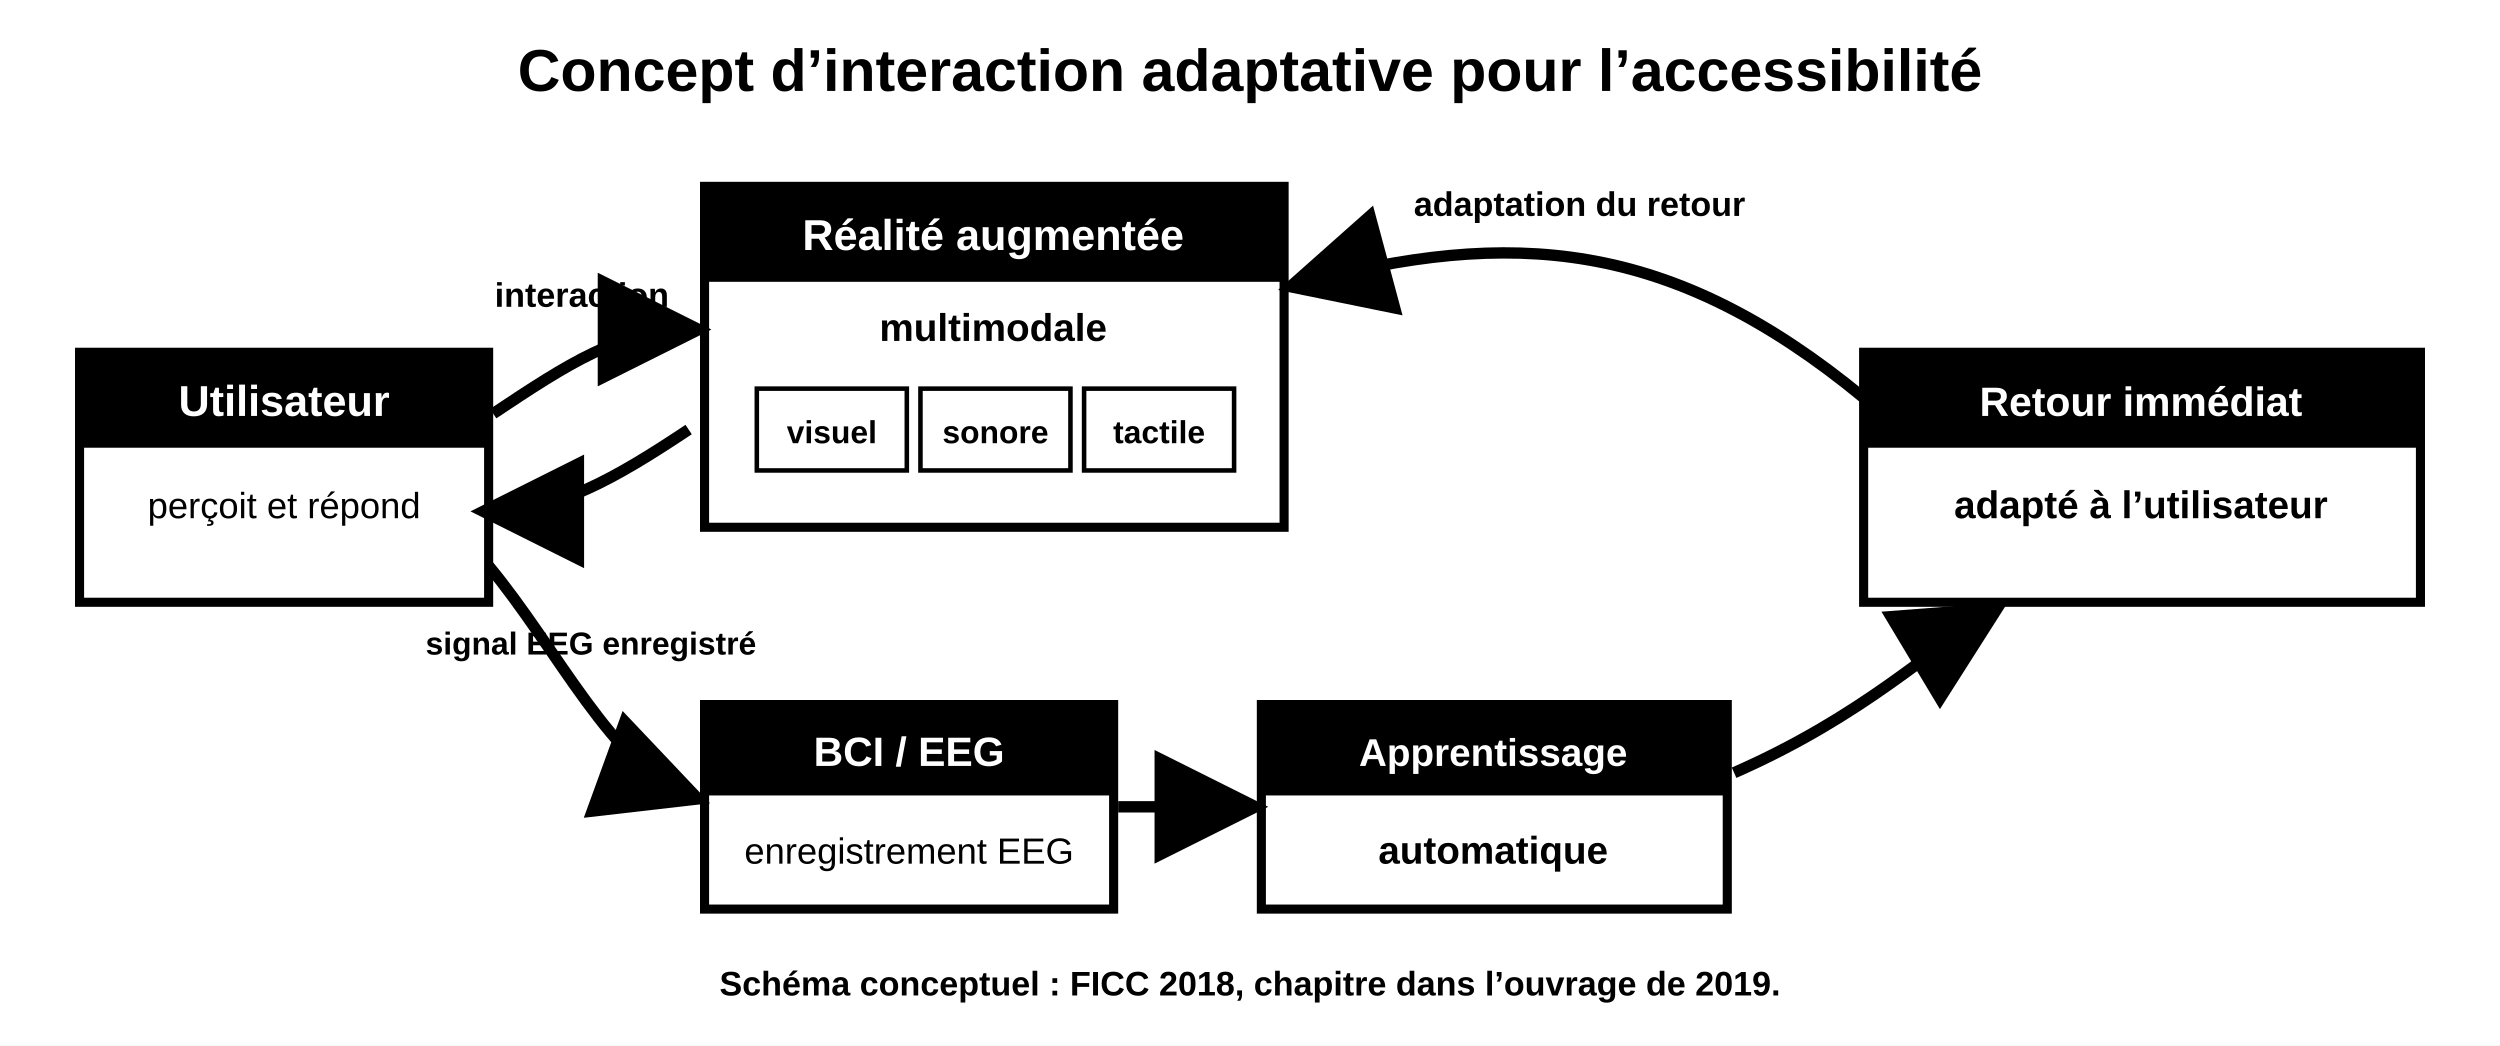
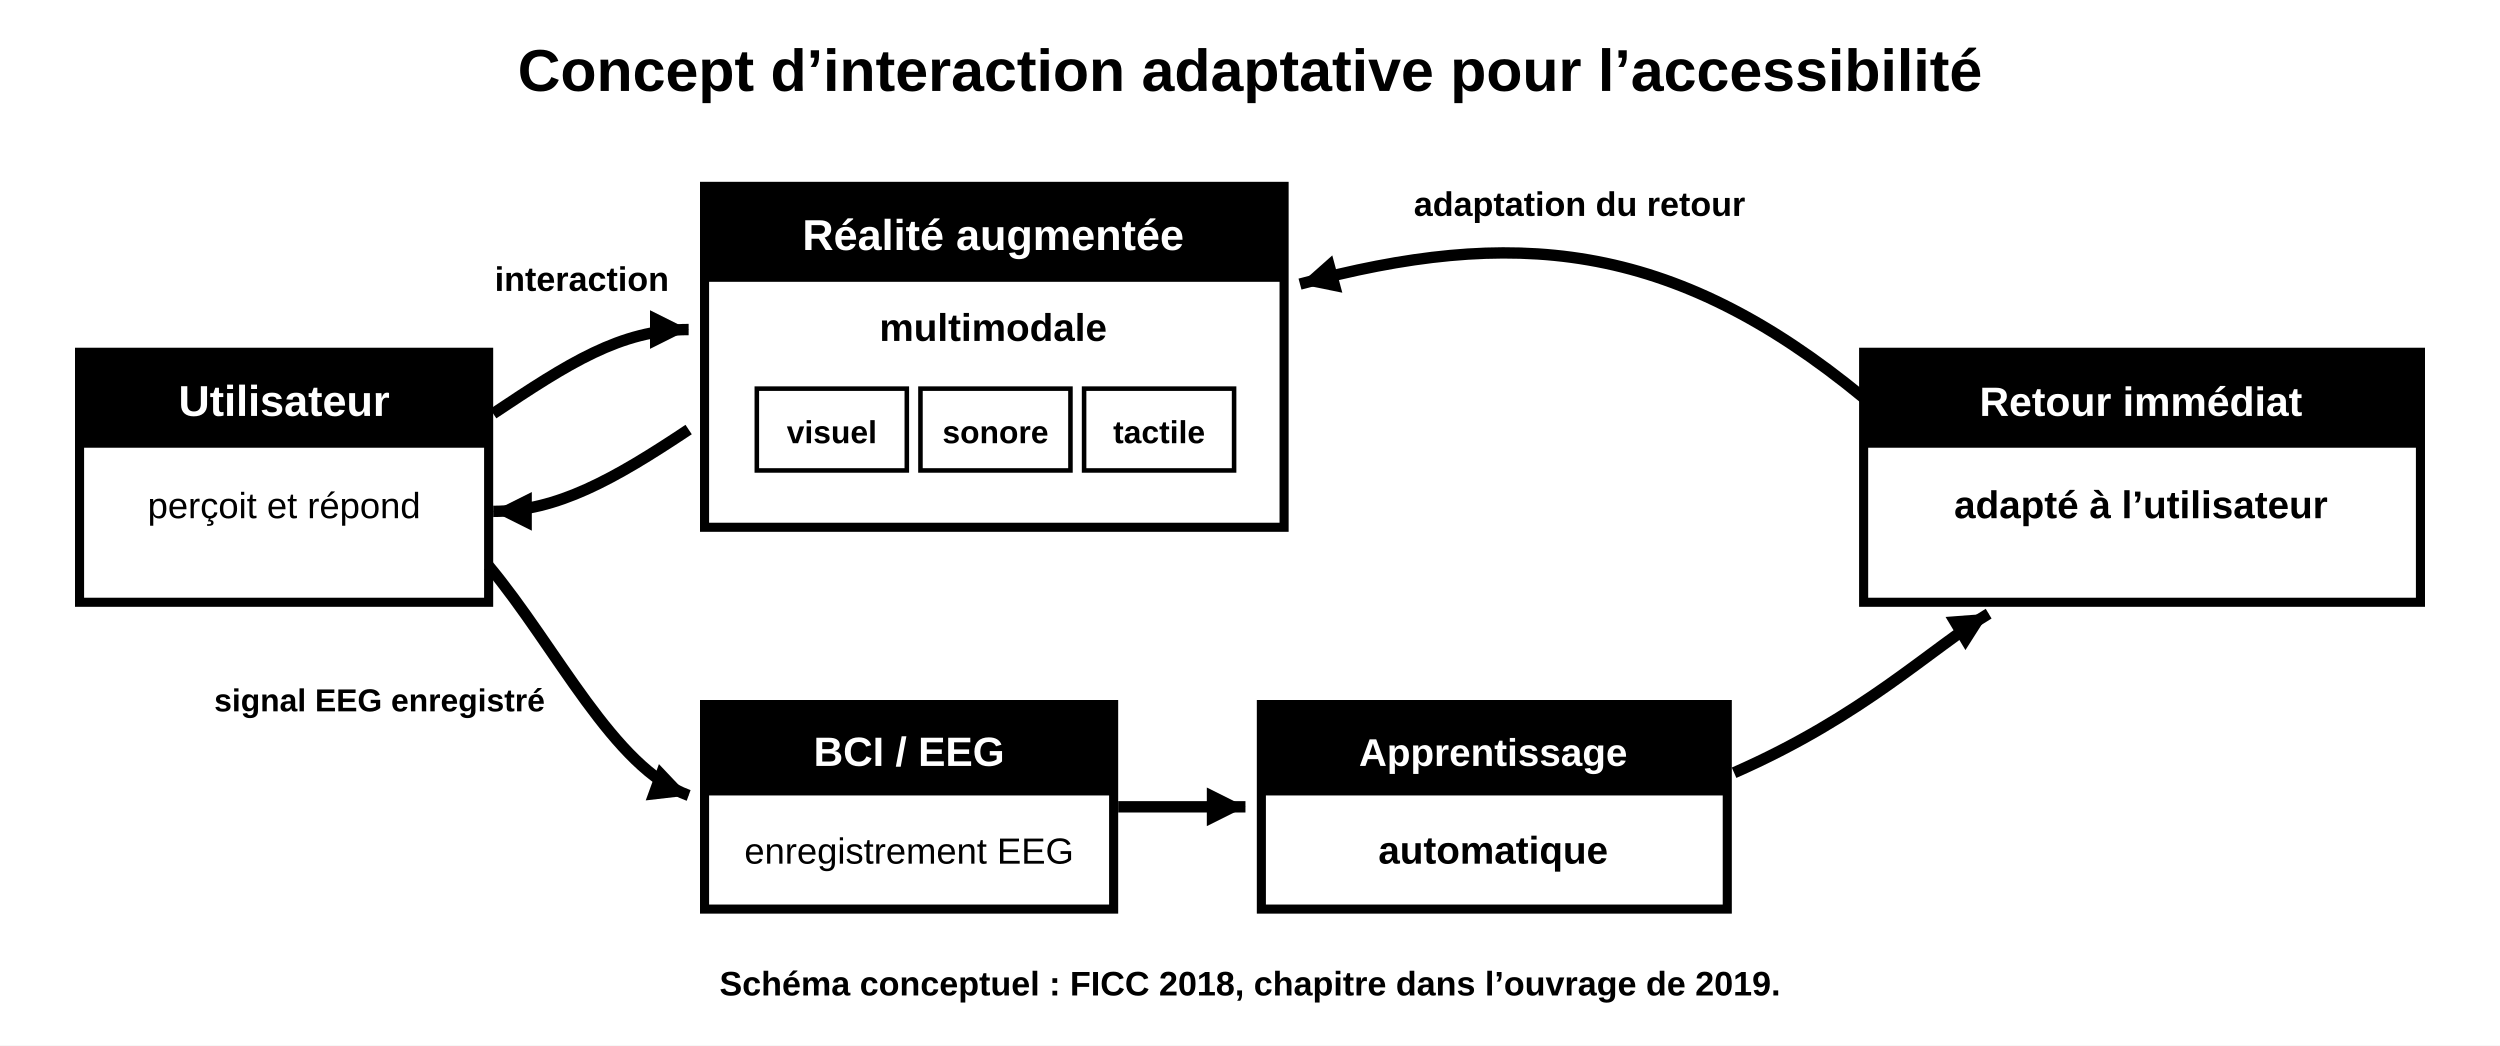
<svg xmlns="http://www.w3.org/2000/svg" xml:lang="fr" lang="fr" width="1100" height="460" viewBox="0 0 1100 460" role="img" aria-labelledby="title" aria-describedby="desc">
  <defs>
-     <marker id="arrow" markerWidth="10" markerHeight="10" refX="8" refY="5" orient="auto">
+     <marker id="arrow" markerUnits="userSpaceOnUse" markerWidth="17" markerHeight="17" viewBox="0 0 10 10" refX="10" refY="5" orient="auto">
      <path d="M0,0 L10,5 L0,10 z" fill="#000000" />
    </marker>
  </defs>
  <rect width="1100" height="460" fill="#ffffff" />
  <text x="550" y="40" text-anchor="middle" font-family="Arial,sans-serif" font-size="26" font-weight="700" fill="#000000">Concept d’interaction adaptative pour l’accessibilité</text>
  <g font-family="Arial,sans-serif" text-anchor="middle">
    <rect x="35" y="155" width="180" height="110" fill="#ffffff" stroke="#000000" stroke-width="4" />
    <rect x="35" y="155" width="180" height="42" fill="#000000" />
    <text x="125" y="183" font-size="19" font-weight="700" fill="#ffffff">Utilisateur</text>
    <text x="125" y="228" font-size="16" fill="#000000">perçoit et répond</text>
    <rect x="310" y="82" width="255" height="150" fill="#ffffff" stroke="#000000" stroke-width="4" />
    <rect x="310" y="82" width="255" height="42" fill="#000000" />
    <text x="437" y="110" font-size="19" font-weight="700" fill="#ffffff">Réalité augmentée</text>
    <text x="437" y="150" font-size="17" font-weight="700" fill="#000000">multimodale</text>
    <rect x="333" y="171" width="66" height="36" fill="#ffffff" stroke="#000000" stroke-width="2" />
    <text x="366" y="195" font-size="14" font-weight="700" fill="#000000">visuel</text>
    <rect x="405" y="171" width="66" height="36" fill="#ffffff" stroke="#000000" stroke-width="2" />
    <text x="438" y="195" font-size="14" font-weight="700" fill="#000000">sonore</text>
    <rect x="477" y="171" width="66" height="36" fill="#ffffff" stroke="#000000" stroke-width="2" />
    <text x="510" y="195" font-size="14" font-weight="700" fill="#000000">tactile</text>
    <rect x="310" y="310" width="180" height="90" fill="#ffffff" stroke="#000000" stroke-width="4" />
    <rect x="310" y="310" width="180" height="40" fill="#000000" />
    <text x="400" y="337" font-size="18" font-weight="700" fill="#ffffff">BCI / EEG</text>
    <text x="400" y="380" font-size="16" fill="#000000">enregistrement EEG</text>
    <rect x="555" y="310" width="205" height="90" fill="#ffffff" stroke="#000000" stroke-width="4" />
    <rect x="555" y="310" width="205" height="40" fill="#000000" />
    <text x="657" y="337" font-size="17" font-weight="700" fill="#ffffff">Apprentissage</text>
    <text x="657" y="380" font-size="17" font-weight="700" fill="#000000">automatique</text>
    <rect x="820" y="155" width="245" height="110" fill="#ffffff" stroke="#000000" stroke-width="4" />
    <rect x="820" y="155" width="245" height="42" fill="#000000" />
    <text x="942" y="183" font-size="18" font-weight="700" fill="#ffffff">Retour immédiat</text>
    <text x="942" y="228" font-size="17" font-weight="700" fill="#000000">adapté à l’utilisateur</text>
  </g>
  <path d="M217 182 C250 160 273 145 303 145" fill="none" stroke="#000000" stroke-width="5" marker-end="url(#arrow)" />
  <path d="M303 189 C270 211 245 225 217 225" fill="none" stroke="#000000" stroke-width="5" marker-end="url(#arrow)" />
  <path d="M215 249 C245 285 270 338 303 350" fill="none" stroke="#000000" stroke-width="5" marker-end="url(#arrow)" />
  <path d="M492 355 H548" fill="none" stroke="#000000" stroke-width="5" marker-end="url(#arrow)" />
  <path d="M763 340 C820 315 850 285 875 270" fill="none" stroke="#000000" stroke-width="5" marker-end="url(#arrow)" />
  <path d="M820 175 C735 105 665 100 572 125" fill="none" stroke="#000000" stroke-width="5" marker-end="url(#arrow)" />
-   <text x="256" y="135" text-anchor="middle" font-family="Arial,sans-serif" font-size="15" font-weight="700" fill="#000000">interaction</text>
-   <text x="260" y="288" text-anchor="middle" font-family="Arial,sans-serif" font-size="14" font-weight="700" fill="#000000">signal EEG enregistré</text>
+   <text x="256" y="128" text-anchor="middle" font-family="Arial,sans-serif" font-size="15" font-weight="700" fill="#000000">interaction</text>
+   <text x="167" y="313" text-anchor="middle" font-family="Arial,sans-serif" font-size="14" font-weight="700" fill="#000000">signal EEG enregistré</text>
  <text x="695" y="95" text-anchor="middle" font-family="Arial,sans-serif" font-size="15" font-weight="700" fill="#000000">adaptation du retour</text>
  <text x="550" y="438" text-anchor="middle" font-family="Arial,sans-serif" font-size="15" font-weight="700" fill="#000000">Schéma conceptuel : FICC 2018, chapitre dans l’ouvrage de 2019.</text>
</svg>
